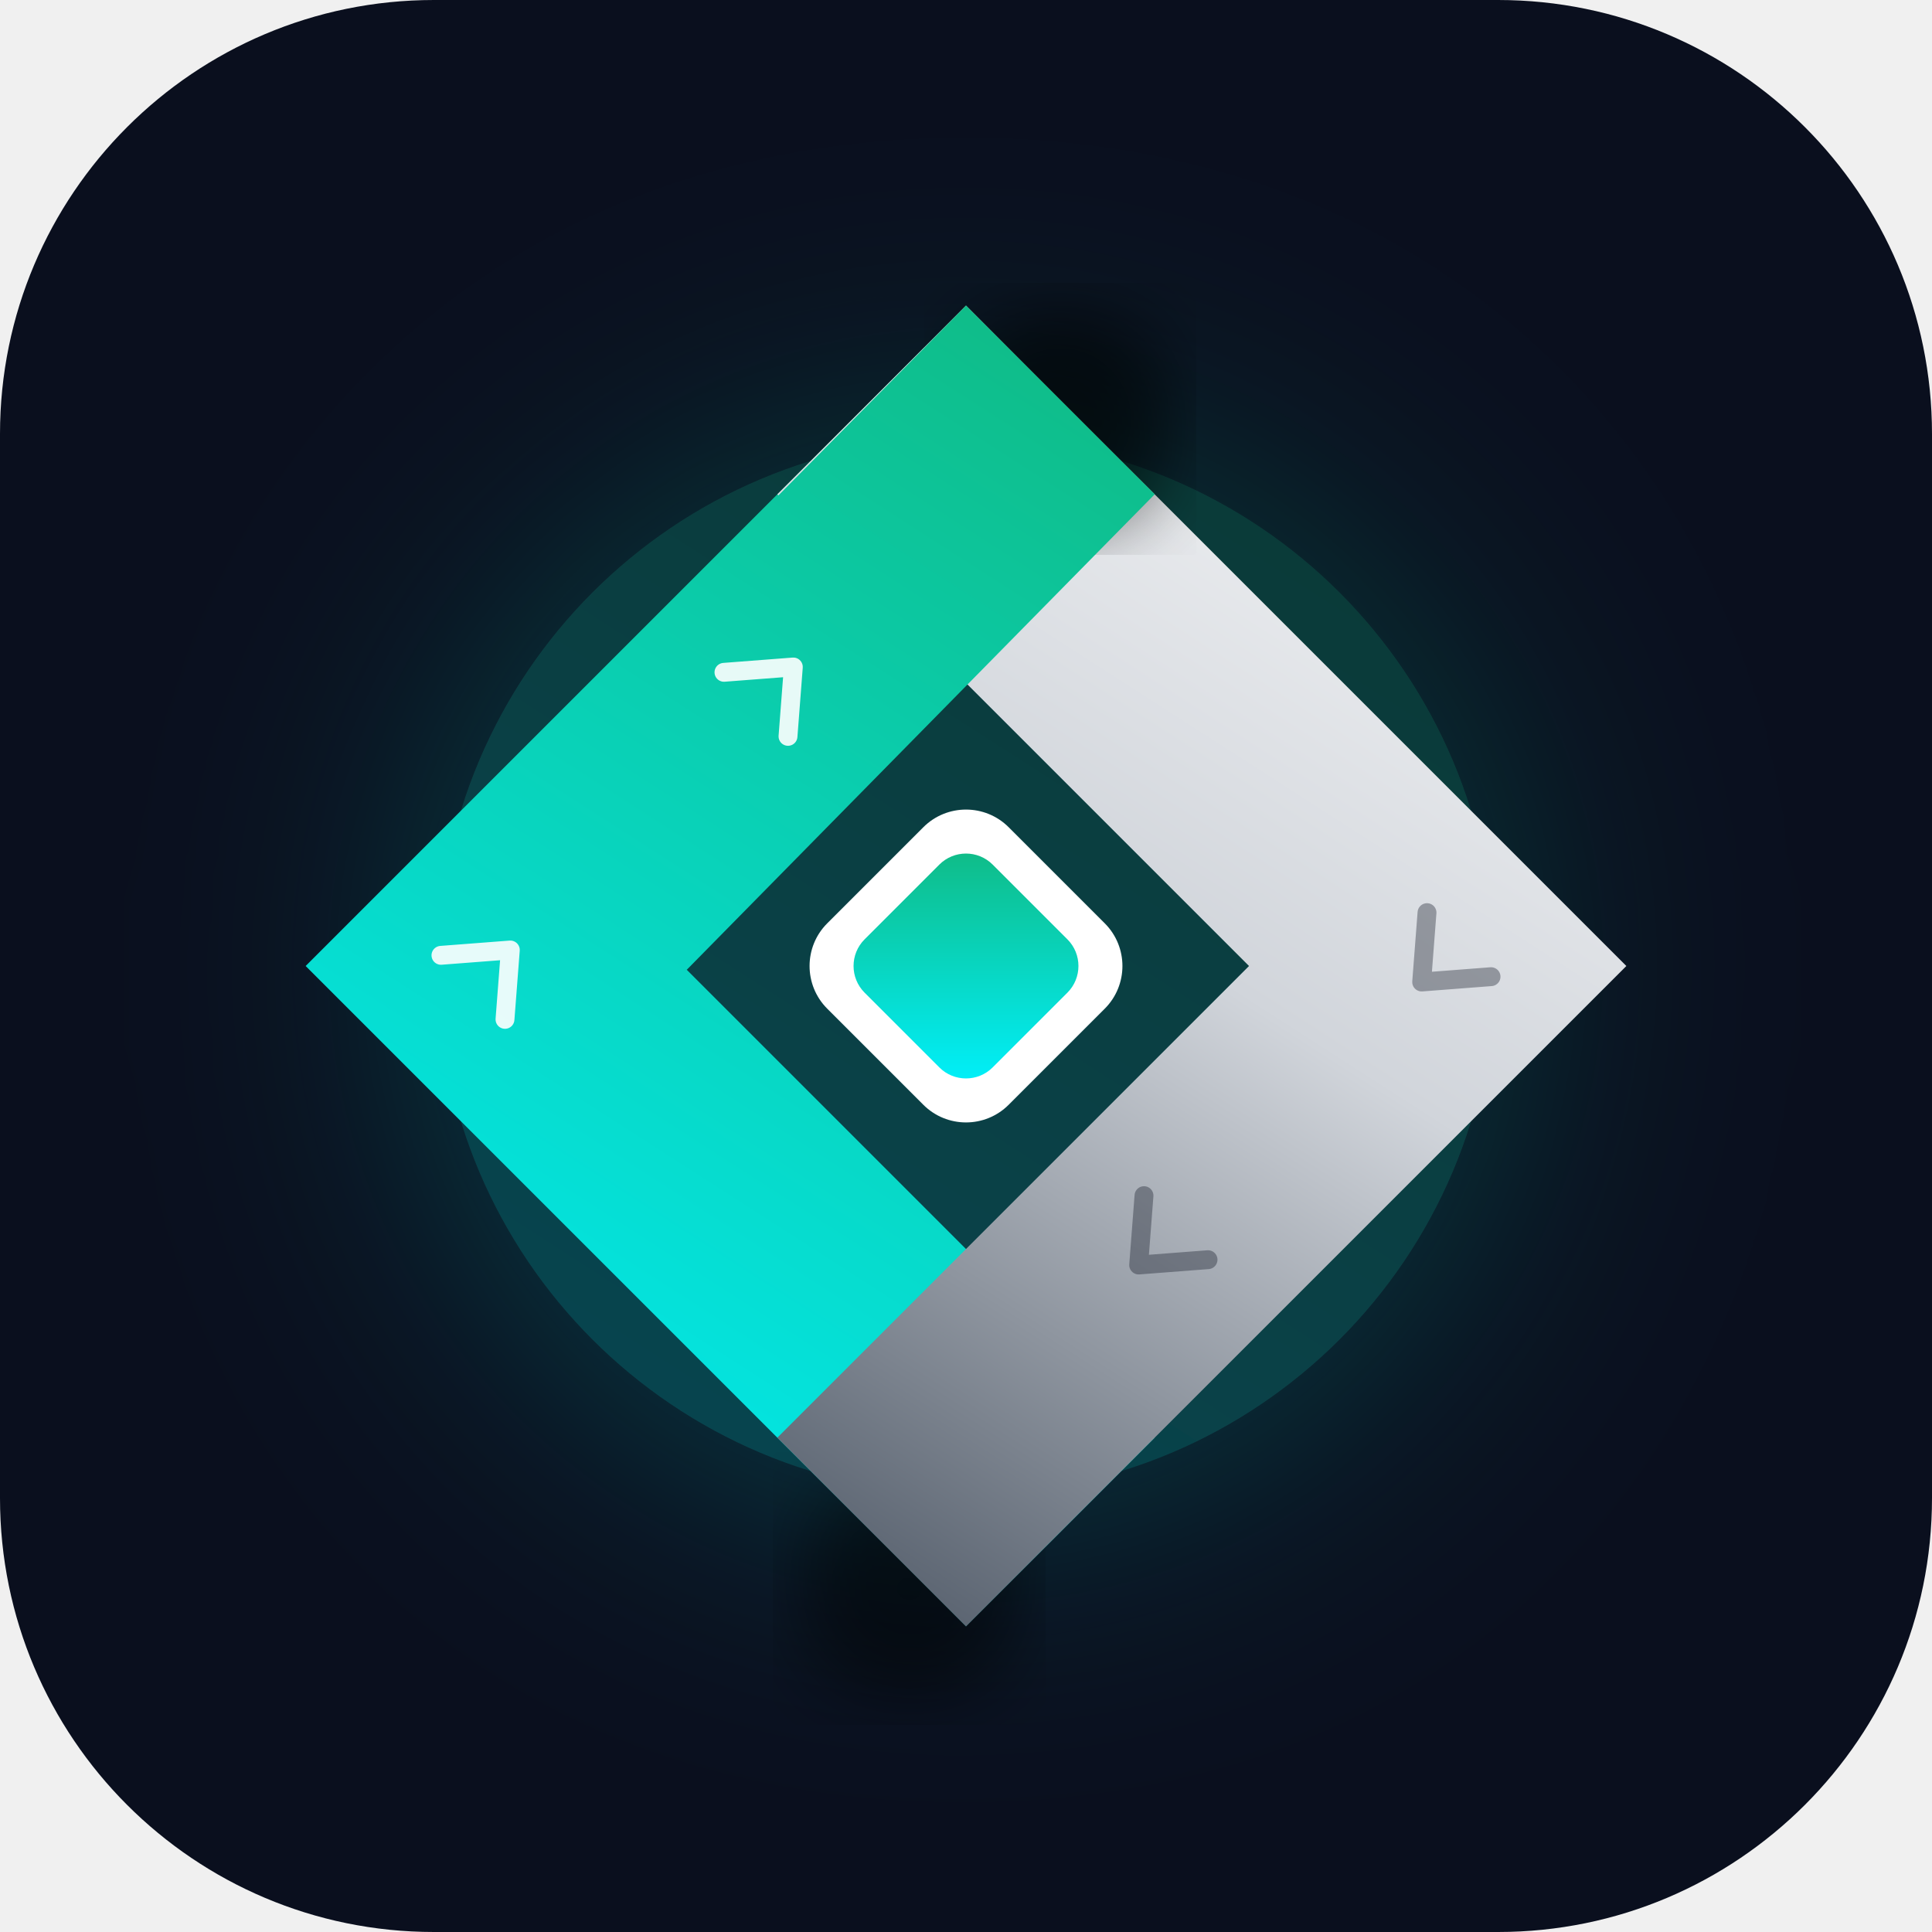
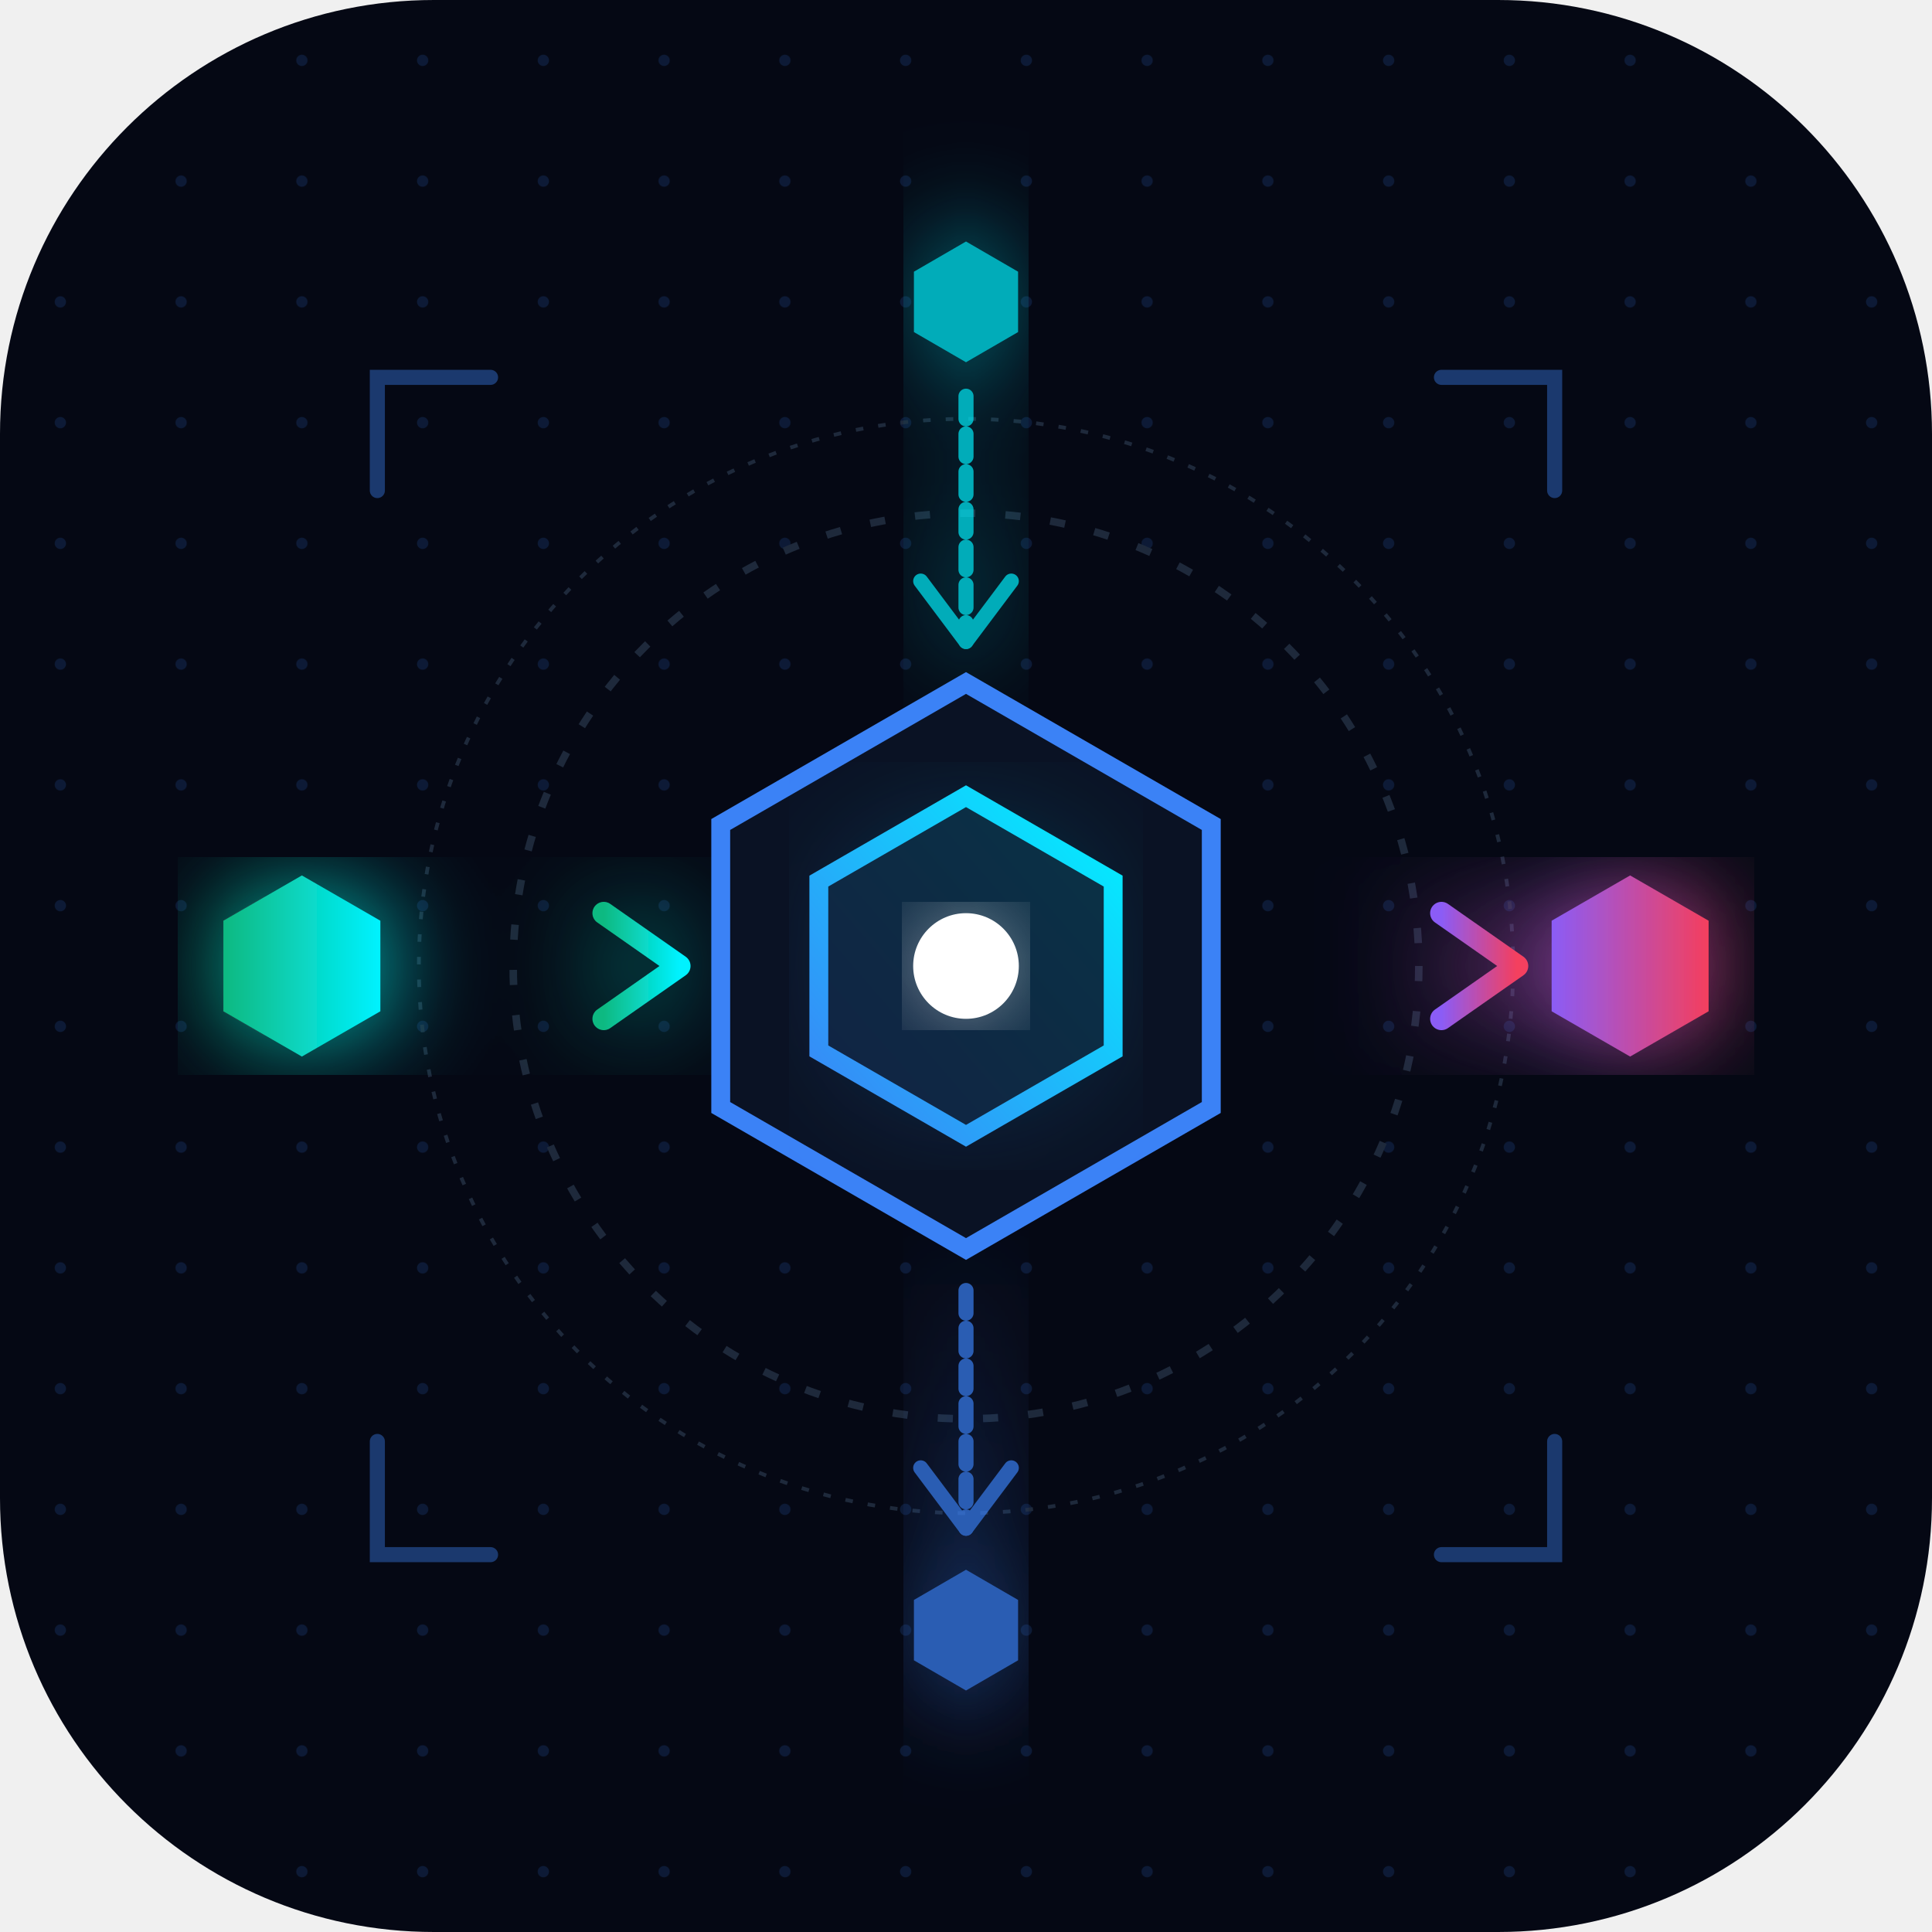
<svg xmlns="http://www.w3.org/2000/svg" viewBox="0 0 512 512">
-   <rect width="512" height="512" fill="#0A0F1E" rx="115" />
+   <rect width="512" height="512" fill="#050814" rx="115" />
  <defs>
-     <linearGradient id="incFull" gradientUnits="userSpaceOnUse" x1="-175" y1="175" x2="50" y2="-175">
-       <stop offset="0%" stop-color="#00F2FF" />
-       <stop offset="100%" stop-color="#10B981" />
-     </linearGradient>
-     <linearGradient id="expFull" gradientUnits="userSpaceOnUse" x1="175" y1="-175" x2="-50" y2="175">
-       <stop offset="0%" stop-color="#FFFFFF" />
-       <stop offset="50%" stop-color="#D1D5DB" />
-       <stop offset="100%" stop-color="#4B5563" />
-     </linearGradient>
-     <linearGradient id="coreGrad" x1="0%" y1="0%" x2="100%" y2="100%">
+     <pattern id="cyberGrid" width="32" height="32" patternUnits="userSpaceOnUse">
+       <circle cx="16" cy="16" r="1.5" fill="#3B82F6" opacity="0.15" />
+     </pattern>
+     <linearGradient id="gradIn" x1="0%" y1="0%" x2="100%" y2="0%">
      <stop offset="0%" stop-color="#10B981" />
      <stop offset="100%" stop-color="#00F2FF" />
    </linearGradient>
-     <filter id="shadowBlur">
-       <feGaussianBlur stdDeviation="10" />
-     </filter>
-     <filter id="glow" x="-50%" y="-50%" width="200%" height="200%">
-       <feGaussianBlur stdDeviation="40" result="blur" />
-       <feComposite in="SourceGraphic" in2="blur" operator="over" />
+     <linearGradient id="gradOut" x1="0%" y1="0%" x2="100%" y2="0%">
+       <stop offset="0%" stop-color="#8B5CF6" />
+       <stop offset="100%" stop-color="#F43F5E" />
+     </linearGradient>
+     <linearGradient id="gradCore" x1="0%" y1="100%" x2="100%" y2="0%">
+       <stop offset="0%" stop-color="#3B82F6" />
+       <stop offset="100%" stop-color="#00F2FF" />
+     </linearGradient>
+     <filter id="neonGlow">
+       <feGaussianBlur stdDeviation="15" result="coloredBlur" />
+       <feMerge>
+         <feMergeNode in="coloredBlur" />
+         <feMergeNode in="SourceGraphic" />
+       </feMerge>
    </filter>
  </defs>
-   <g transform="translate(256,256)">
-     <circle cx="0" cy="0" r="140" fill="url(#incFull)" opacity="0.25" filter="url(#glow)" />
-     <path d="M 0 175 L -175 0 L 0 -175 L 50 -125 L -75 0 L 50 125 Z" fill="url(#incFull)" />
-     <circle cx="-15" cy="165" r="30" fill="#000000" opacity="0.5" filter="url(#shadowBlur)" />
-     <path d="M 0 -175 L 175 0 L 0 175 L -50 125 L 75 0 L -50 -125 Z" fill="url(#expFull)" />
-     <circle cx="25" cy="-145" r="30" fill="#000000" opacity="0.6" filter="url(#shadowBlur)" />
-     <path d="M -174 1 L 0 -175 L 50 -125 L -74 1 Z" fill="url(#incFull)" />
-     <g opacity="0.9">
-       <path d="M -12 8 L 0 -6 L 12 8" fill="none" stroke="#ffffff" stroke-width="5" stroke-linecap="round" stroke-linejoin="round" transform="translate(-125, 0) rotate(45)" />
-       <path d="M -12 8 L 0 -6 L 12 8" fill="none" stroke="#ffffff" stroke-width="5" stroke-linecap="round" stroke-linejoin="round" transform="translate(-50, -75) rotate(45)" />
-     </g>
-     <g opacity="0.35">
-       <path d="M -12 8 L 0 -6 L 12 8" fill="none" stroke="#0A0F1E" stroke-width="5" stroke-linecap="round" stroke-linejoin="round" transform="translate(125, 0) rotate(225)" />
-       <path d="M -12 8 L 0 -6 L 12 8" fill="none" stroke="#0A0F1E" stroke-width="5" stroke-linecap="round" stroke-linejoin="round" transform="translate(50, 75) rotate(225)" />
-     </g>
-     <rect x="-34" y="-34" width="68" height="68" rx="16" fill="#ffffff" transform="rotate(45)" />
-     <rect x="-24" y="-24" width="48" height="48" rx="10" fill="url(#coreGrad)" transform="rotate(45)" />
+   <rect width="512" height="512" fill="url(#cyberGrid)" rx="115" />
+   <circle cx="256" cy="256" r="120" fill="none" stroke="#1E293B" stroke-width="2" stroke-dasharray="4 8" />
+   <circle cx="256" cy="256" r="145" fill="none" stroke="#1E293B" stroke-width="1" stroke-dasharray="2 4" />
+   <g stroke="#3B82F6" stroke-width="4" opacity="0.4" stroke-linecap="round" fill="none">
+     <path d="M 100 130 L 100 100 L 130 100" />
+     <path d="M 412 130 L 412 100 L 382 100" />
+     <path d="M 100 382 L 100 412 L 130 412" />
+     <path d="M 412 382 L 412 412 L 382 412" />
  </g>
+   <g filter="url(#neonGlow)">
+     <path d="M 80 232 L 100.8 244 L 100.8 268 L 80 280 L 59.2 268 L 59.2 244 Z" fill="url(#gradIn)" />
+     <path d="M 110 256 L 180 256" stroke="url(#gradIn)" stroke-width="6" stroke-dasharray="8 6" stroke-linecap="round" />
+     <path d="M 160 242 L 180 256 L 160 270" fill="none" stroke="url(#gradIn)" stroke-width="6" stroke-linecap="round" stroke-linejoin="round" />
+   </g>
+   <g filter="url(#neonGlow)">
+     <path d="M 332 256 L 402 256" stroke="url(#gradOut)" stroke-width="6" stroke-dasharray="8 6" stroke-linecap="round" />
+     <path d="M 382 242 L 402 256 L 382 270" fill="none" stroke="url(#gradOut)" stroke-width="6" stroke-linecap="round" stroke-linejoin="round" />
+     <path d="M 432 232 L 452.8 244 L 452.8 268 L 432 280 L 411.2 268 L 411.2 244 Z" fill="url(#gradOut)" />
+   </g>
+   <g filter="url(#neonGlow)" opacity="0.7">
+     <path d="M 256 64 L 269.8 72 L 269.8 88 L 256 96 L 242.2 88 L 242.2 72 Z" fill="#00F2FF" />
+     <path d="M 256 105 L 256 170" stroke="#00F2FF" stroke-width="4" stroke-dasharray="6 4" stroke-linecap="round" />
+     <path d="M 244 154 L 256 170 L 268 154" fill="none" stroke="#00F2FF" stroke-width="4" stroke-linecap="round" stroke-linejoin="round" />
+     <path d="M 256 342 L 256 405" stroke="#3B82F6" stroke-width="4" stroke-dasharray="6 4" stroke-linecap="round" />
+     <path d="M 244 389 L 256 405 L 268 389" fill="none" stroke="#3B82F6" stroke-width="4" stroke-linecap="round" stroke-linejoin="round" />
+     <path d="M 256 416 L 269.8 424 L 269.8 440 L 256 448 L 242.2 440 L 242.2 424 Z" fill="#3B82F6" />
+   </g>
+   <path d="M 256 181 L 321 218.5 L 321 293.5 L 256 331 L 191 293.5 L 191 218.5 Z" fill="#0A1224" stroke="#3B82F6" stroke-width="5" />
+   <path d="M 256 211 L 295 233.5 L 295 278.5 L 256 301 L 217 278.5 L 217 233.5 Z" fill="url(#gradCore)" opacity="0.15" filter="url(#neonGlow)" />
+   <path d="M 256 211 L 295 233.5 L 295 278.5 L 256 301 L 217 278.5 L 217 233.5 Z" fill="none" stroke="url(#gradCore)" stroke-width="5" />
+   <circle cx="256" cy="256" r="14" fill="#FFFFFF" filter="url(#neonGlow)" />
</svg>
